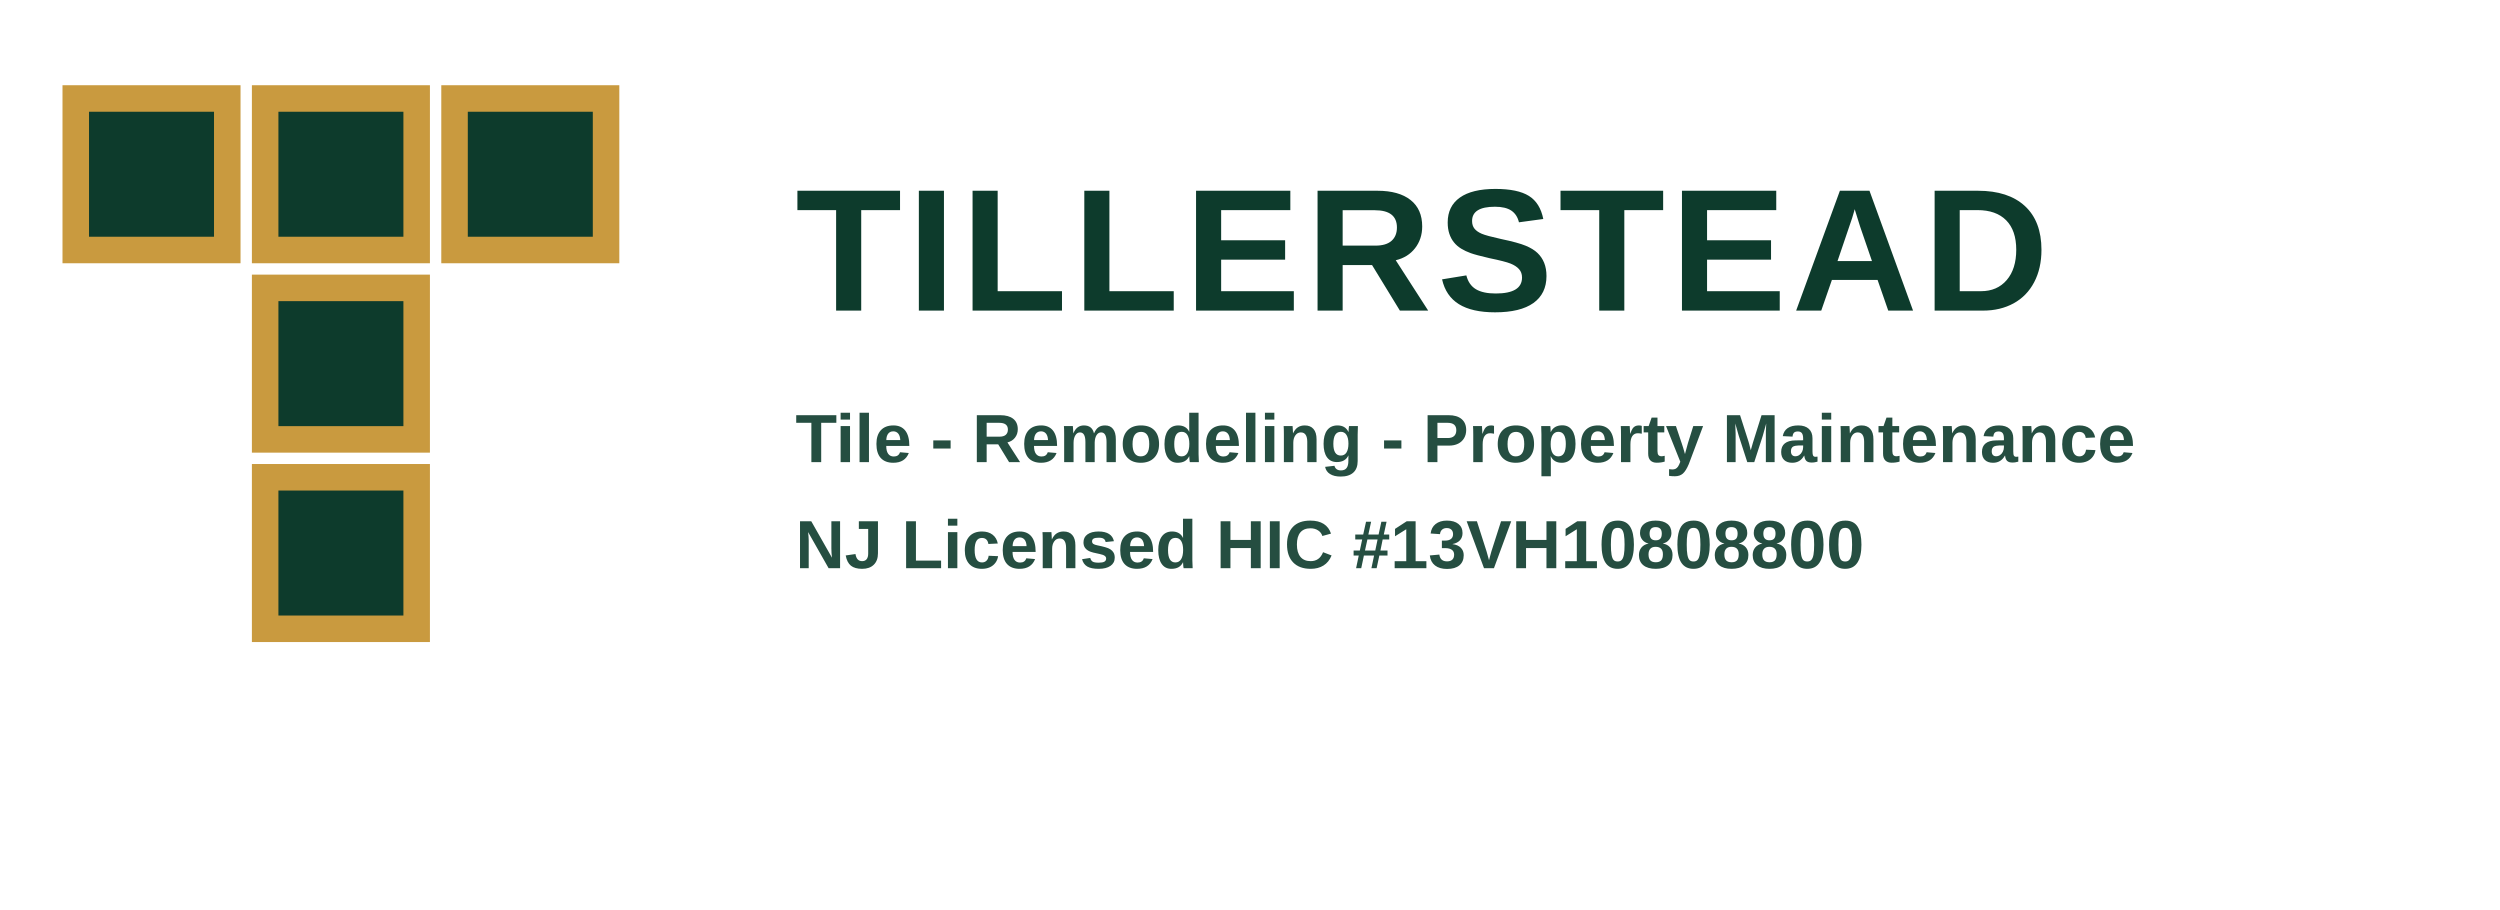
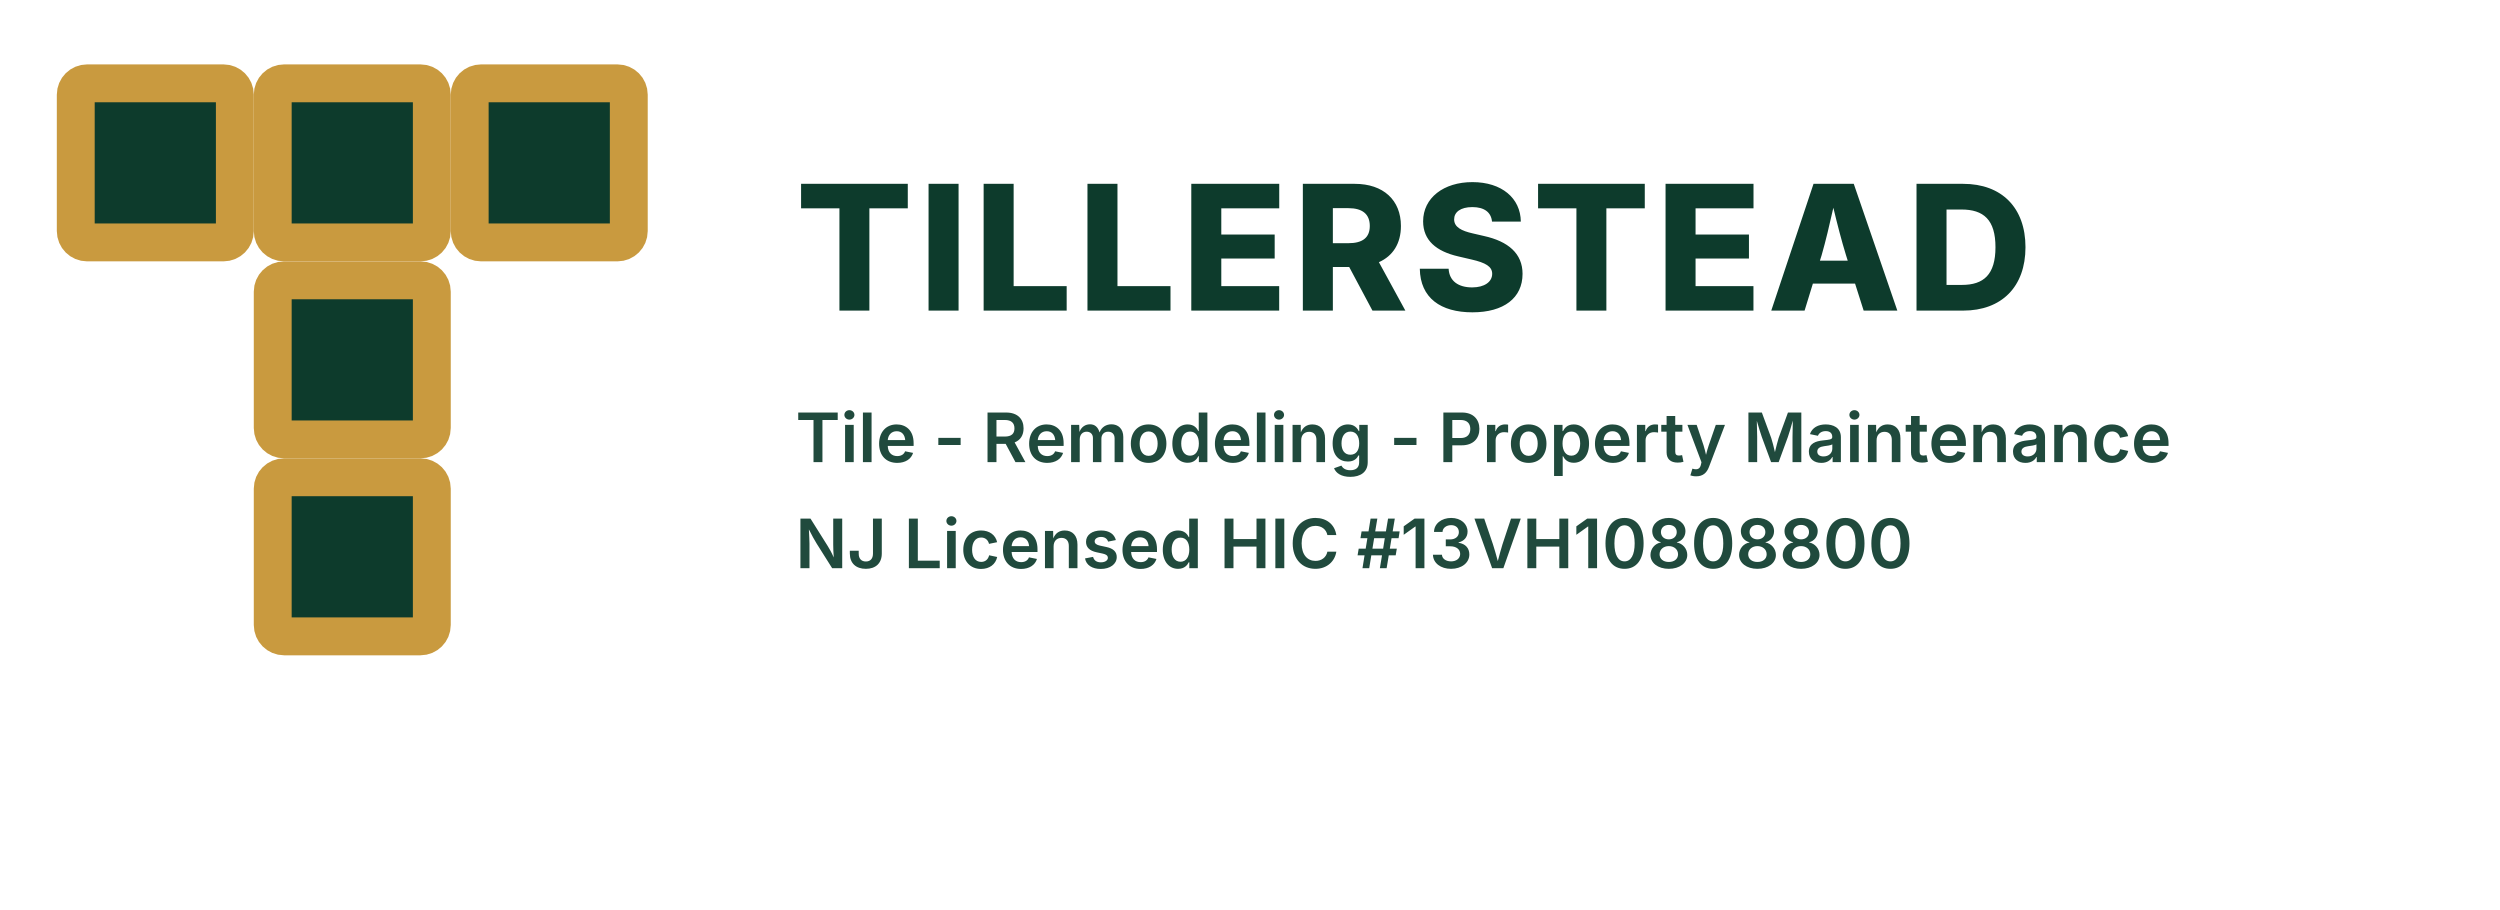
<svg xmlns="http://www.w3.org/2000/svg" viewBox="0 0 660 240" role="img" aria-labelledby="ts-logo-title ts-logo-desc">
  <style>
-     .t-mark{fill:#0d3b2c;stroke:#c99a3f;stroke-width:7;stroke-linejoin:miter;stroke-linecap:square}
-     .word-main{fill:#0d3b2c;font:700 46px 'Montserrat','Helvetica Neue',Arial,sans-serif;letter-spacing:1.4px}
-     .word-sub{fill:#0d3b2c;font:600 18px 'Montserrat','Helvetica Neue',Arial,sans-serif;opacity:.9}
+     .tile{fill:#0d3b2c;stroke:#c99a3f;stroke-linejoin:miter;stroke-linecap:square;stroke-width:10}
+     .word-main{fill:#0d3b2c;font:800 46px 'Inter','Manrope',system-ui,-apple-system,BlinkMacSystemFont,'Segoe UI',sans-serif;letter-spacing:1.4px}
+     .word-sub{fill:#0d3b2c;font:600 18px 'Inter','Manrope',system-ui,-apple-system,BlinkMacSystemFont,'Segoe UI',sans-serif;opacity:.92}
  </style>
-   <path class="t-mark" transform="translate(20 26)" d="M0 0h40v40H0zM50 0h40v40H50zM100 0h40v40h-40zM50 50h40v40h-40zM50 100h40v40h-40z" />
+   <g transform="translate(20 22)">
+     <rect class="tile" x="0" y="0" width="42" height="42" rx="3" />
+     <rect class="tile" x="52" y="0" width="42" height="42" rx="3" />
+     <rect class="tile" x="104" y="0" width="42" height="42" rx="3" />
+     <rect class="tile" x="52" y="52" width="42" height="42" rx="3" />
+     <rect class="tile" x="52" y="104" width="42" height="42" rx="3" />
+   </g>
  <text x="210" y="82" class="word-main">TILLERSTEAD</text>
  <text x="210" y="122" class="word-sub">Tile - Remodeling - Property Maintenance</text>
  <text x="210" y="150" class="word-sub" font-size="16">NJ Licensed HIC #13VH10808800</text>
</svg>
